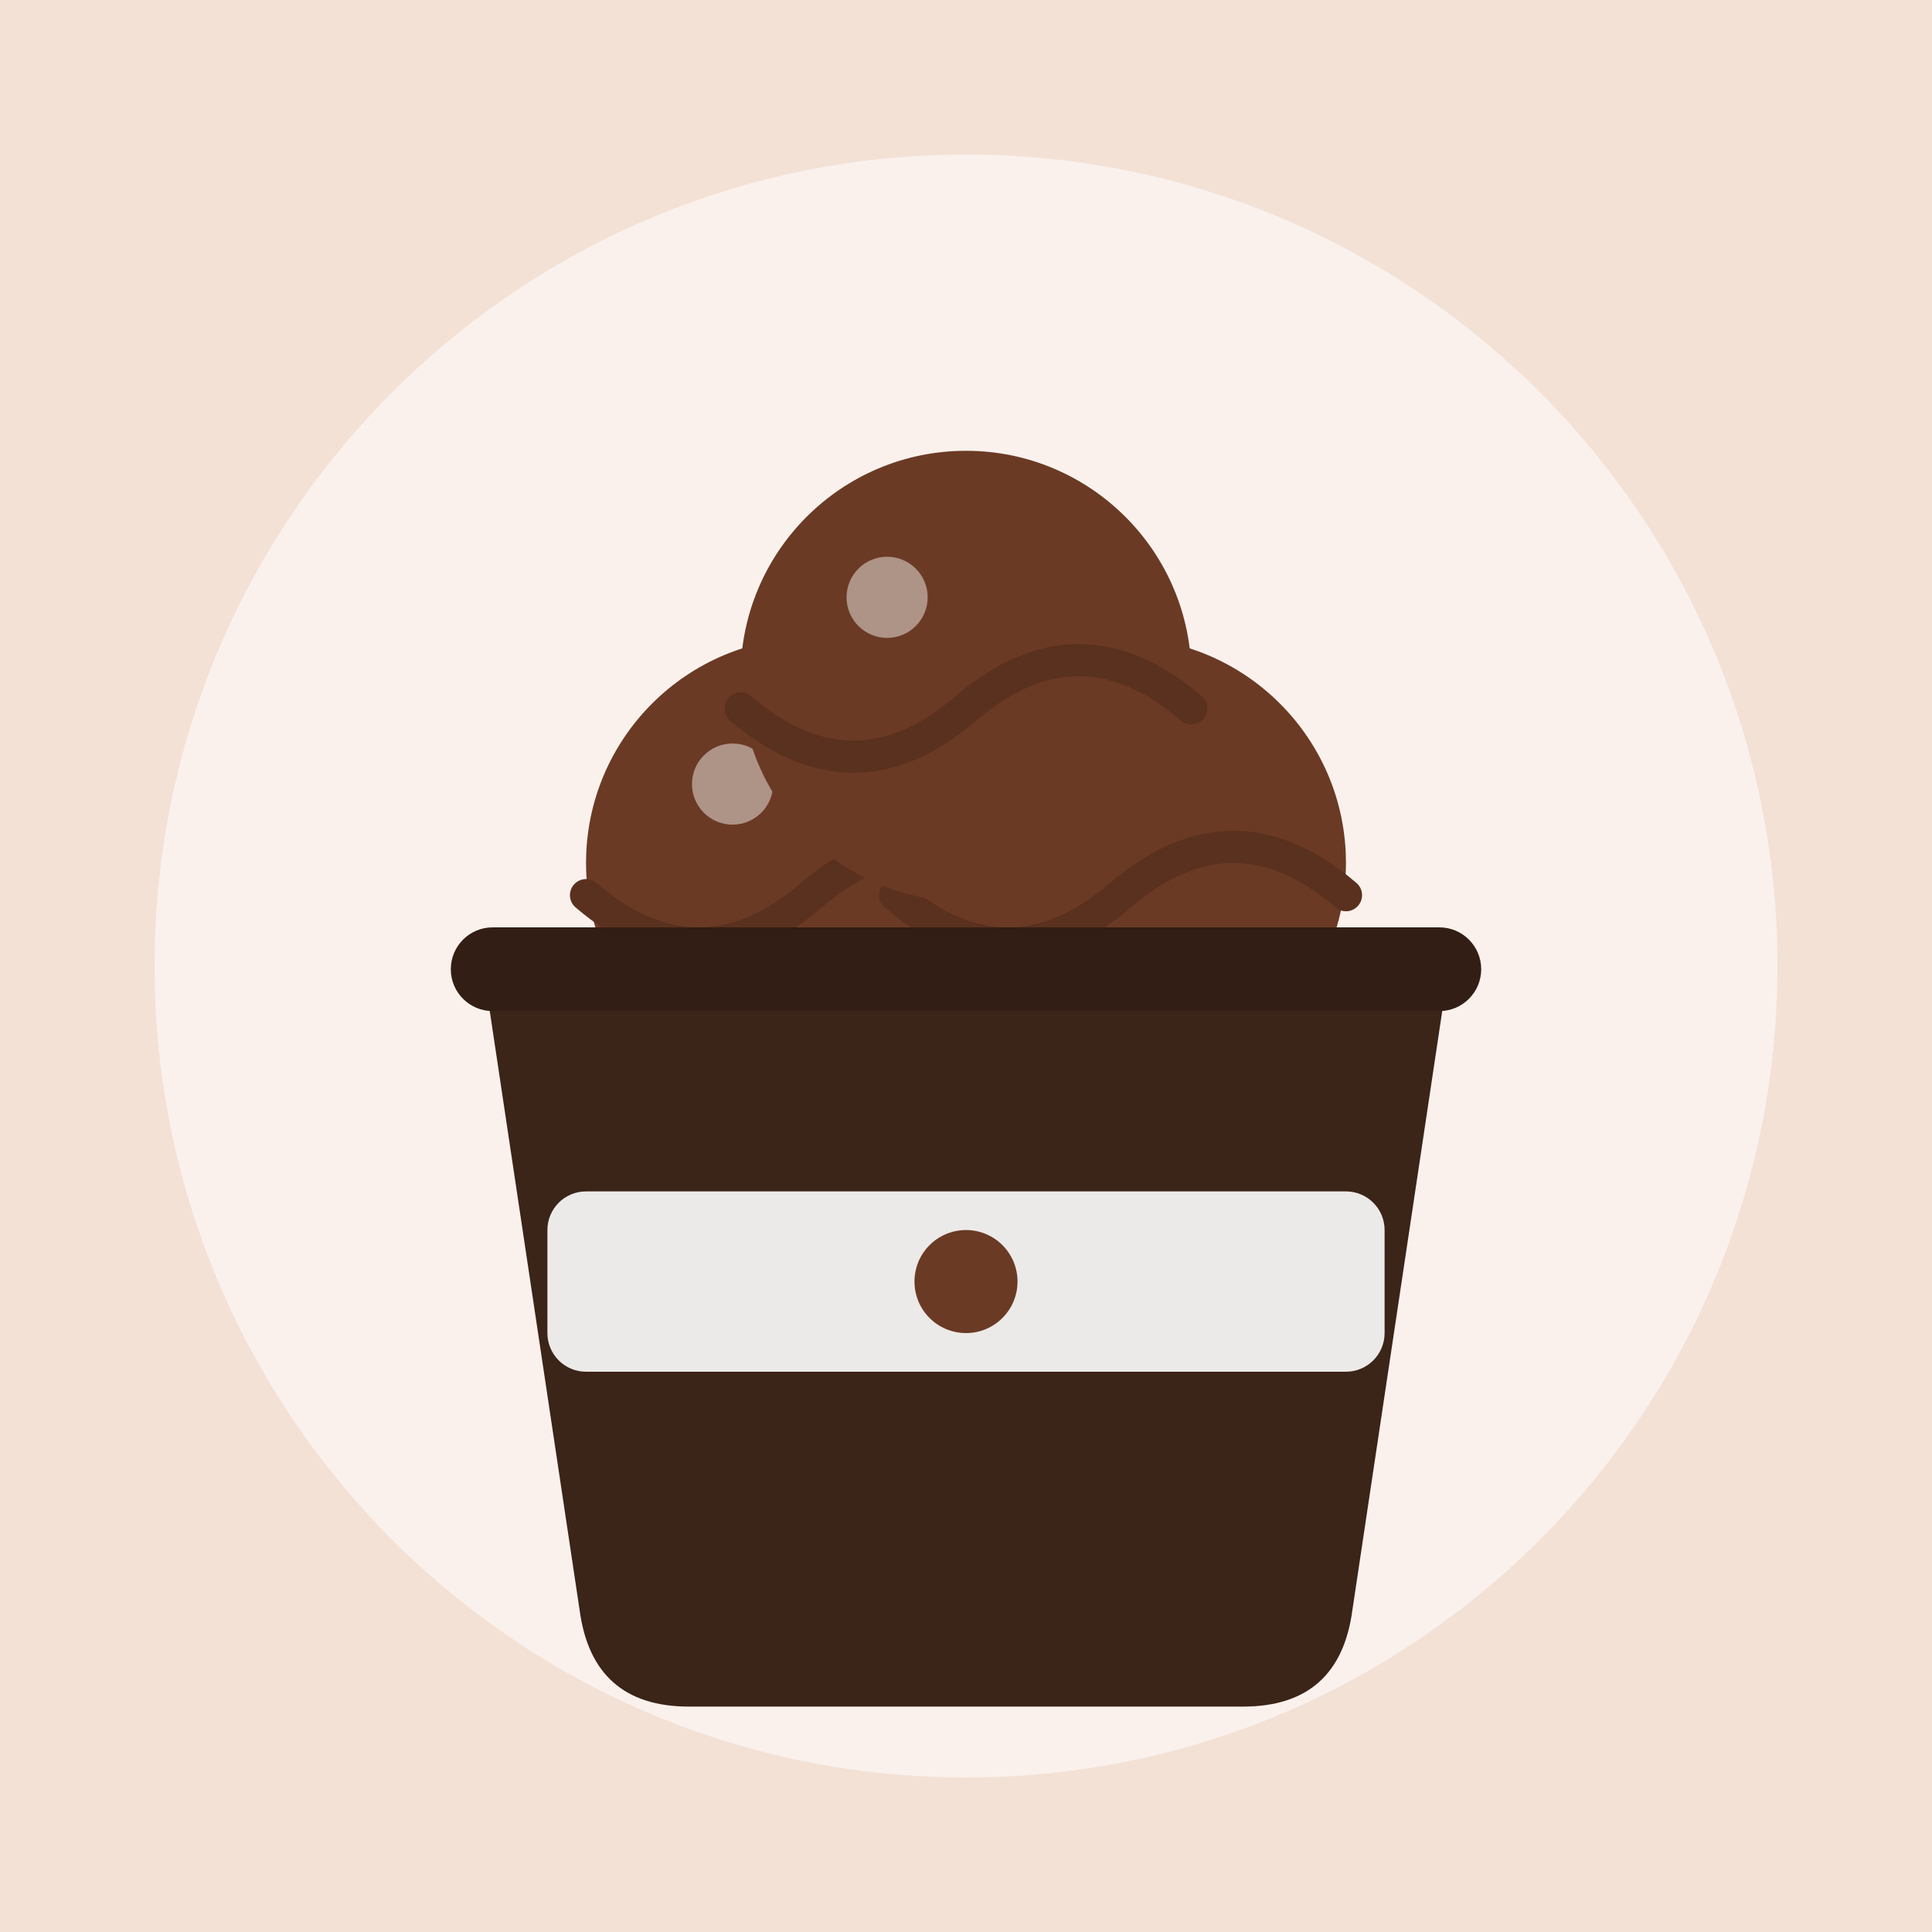
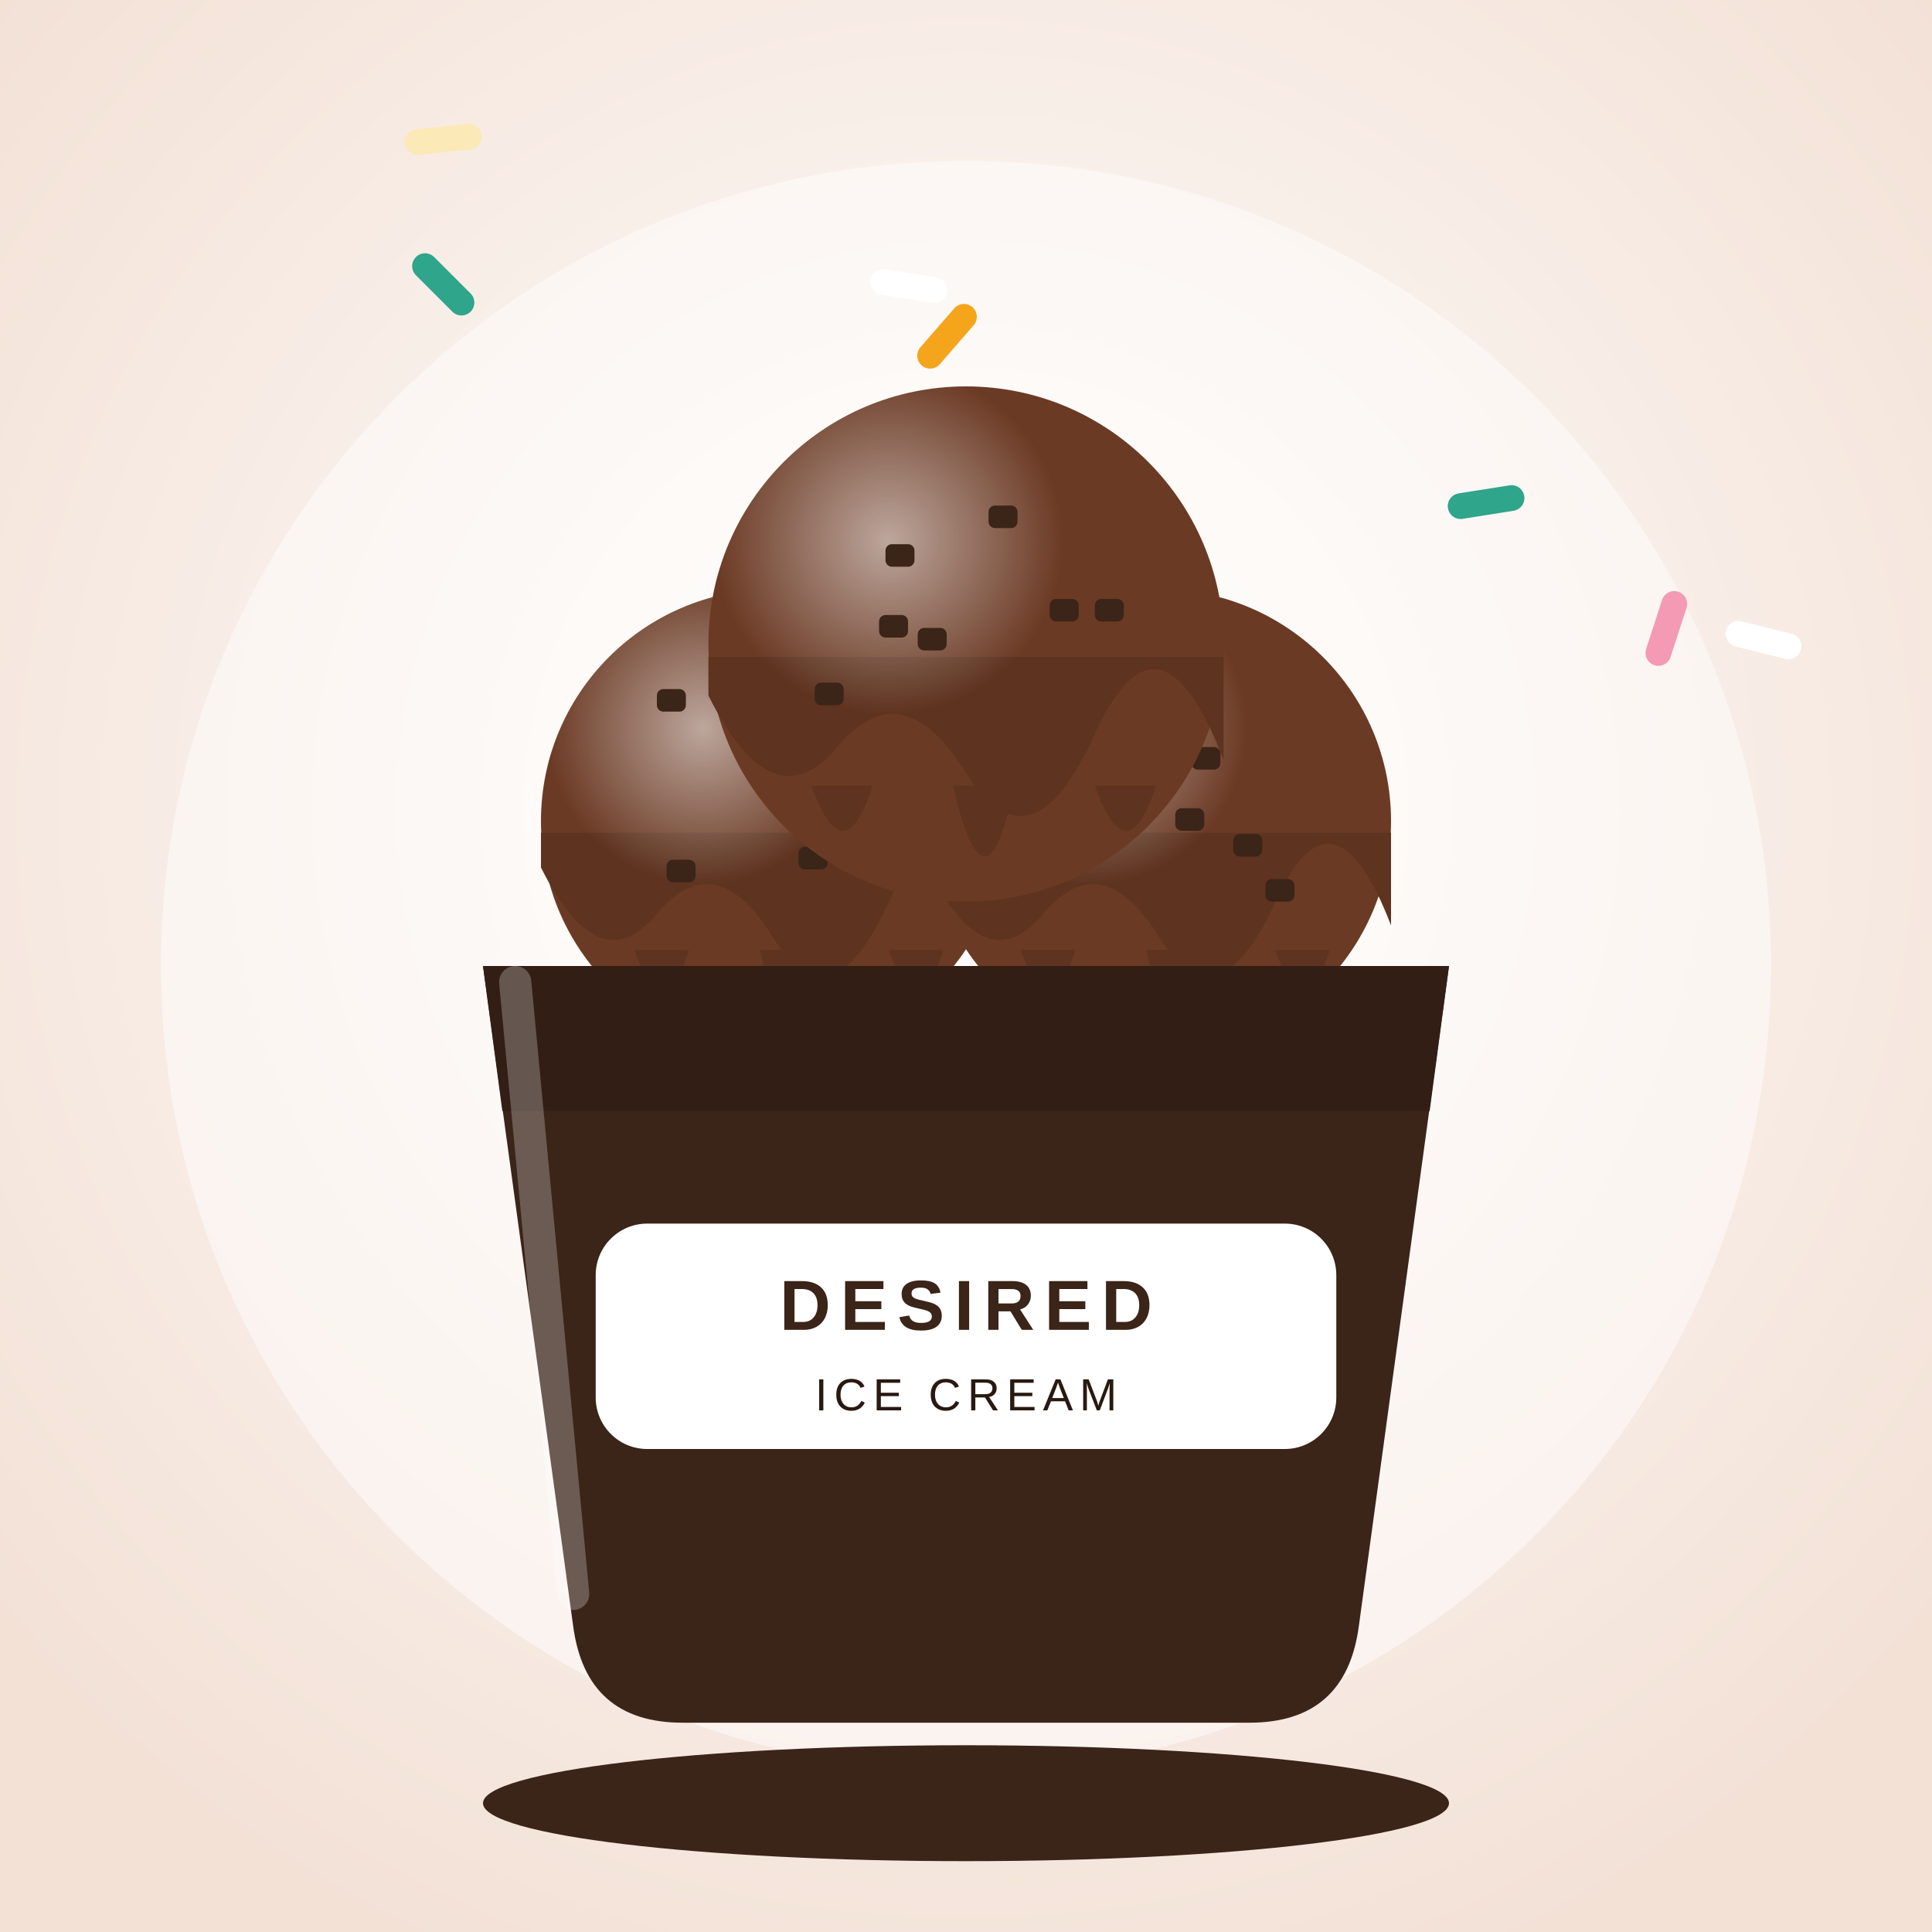
<svg xmlns="http://www.w3.org/2000/svg" viewBox="0 0 600 600" width="600" height="600">
-   <rect width="600" height="600" fill="#f3e1d6" />
-   <circle cx="300.0" cy="300.0" r="252.0" fill="#ffffff" opacity="0.55" />
-   <circle cx="252" cy="268" r="70" fill="#6b3a24" />
-   <path d="M182 278 q35.0 30 70 0 t70 0" fill="none" stroke="#5a311e" stroke-width="10" stroke-linecap="round" />
-   <circle cx="227.5" cy="243.5" r="12.6" fill="#ffffff" opacity="0.45" />
-   <circle cx="348" cy="268" r="70" fill="#6b3a24" />
-   <path d="M278 278 q35.0 30 70 0 t70 0" fill="none" stroke="#5a311e" stroke-width="10" stroke-linecap="round" />
-   <circle cx="323.5" cy="243.5" r="12.6" fill="#ffffff" opacity="0.45" />
-   <circle cx="300" cy="210" r="70" fill="#6b3a24" />
-   <path d="M230 220 q35.0 30 70 0 t70 0" fill="none" stroke="#5a311e" stroke-width="10" stroke-linecap="round" />
-   <circle cx="275.5" cy="185.5" r="12.6" fill="#ffffff" opacity="0.45" />
-   <path d="M150 300 h300 l-30 200 q-4 30 -34 30 h-172 q-30 0 -34 -30z" fill="#3b2418" />
-   <rect x="170" y="370" width="260" height="56" rx="12" fill="#ffffff" opacity="0.9" />
-   <circle cx="300" cy="398" r="16" fill="#6b3a24" />
-   <rect x="140" y="288" width="320" height="26" rx="13" fill="#321e14" />
+   <style>
+ .float{animation:float 4s ease-in-out infinite;transform-box:fill-box;transform-origin:center}
+ .shadow{animation:shadow 4s ease-in-out infinite;transform-box:fill-box;transform-origin:center}
+ .twinkle{animation:twinkle 2.6s ease-in-out infinite}
+ .fall{animation:fall 7s linear infinite}
+ .drip{animation:drip 3.2s ease-in-out infinite;transform-box:fill-box;transform-origin:top}
+ .glow{animation:glow 5s ease-in-out infinite}
+ @keyframes float{0%,100%{transform:translateY(0) rotate(0)}50%{transform:translateY(-14px) rotate(-1.5deg)}}
+ @keyframes shadow{0%,100%{transform:scale(1);opacity:.28}50%{transform:scale(.86);opacity:.18}}
+ @keyframes twinkle{0%,100%{opacity:.25}50%{opacity:1}}
+ @keyframes fall{0%{transform:translateY(-80px)}100%{transform:translateY(820px)}}
+ @keyframes drip{0%,100%{transform:scaleY(1)}50%{transform:scaleY(1.25)}}
+ @keyframes glow{0%,100%{opacity:.35}50%{opacity:.6}}
+ @media (prefers-reduced-motion:reduce){*{animation:none!important}}
+ </style>
+   <defs>
+     <radialGradient id="bg2" cx="50%" cy="42%" r="65%">
+       <stop offset="0" stop-color="#ffffff" />
+       <stop offset="1" stop-color="#f3e1d6" />
+     </radialGradient>
+     <radialGradient id="sh2" cx="35%" cy="30%" r="75%">
+       <stop offset="0" stop-color="#ffffff" stop-opacity=".55" />
+       <stop offset=".45" stop-color="#ffffff" stop-opacity="0" />
+     </radialGradient>
+     <linearGradient id="cone2" x1="0" y1="0" x2="1" y2="1">
+       <stop offset="0" stop-color="#f2c27a" />
+       <stop offset="1" stop-color="#c98a3e" />
+     </linearGradient>
+     <pattern id="waffle2" width="26" height="26" patternUnits="userSpaceOnUse" patternTransform="rotate(45)">
+       <rect width="26" height="26" fill="none" />
+       <path d="M0 0H26M0 0V26" stroke="#b27631" stroke-width="3" opacity=".55" />
+     </pattern>
+   </defs>
+   <rect width="600" height="600" fill="url(#bg2)" />
+   <circle cx="300" cy="300" r="250" fill="#ffffff" opacity=".45" class="glow" />
+   <g class="twinkle" style="animation-delay:0.2s">
+     <rect x="537" y="192" width="24" height="8" rx="4" fill="#ffffff" transform="rotate(14 537 192)" />
+   </g>
+   <g class="twinkle" style="animation-delay:0.7s">
+     <rect x="474" y="158" width="24" height="8" rx="4" fill="#2fa58b" transform="rotate(171 474 158)" />
+   </g>
+   <g class="twinkle" style="animation-delay:2.6s">
+     <rect x="150" y="46" width="24" height="8" rx="4" fill="#fbe9b7" transform="rotate(174 150 46)" />
+   </g>
+   <g class="twinkle" style="animation-delay:1.4s">
+     <rect x="372" y="169" width="24" height="8" rx="4" fill="#2fa58b" transform="rotate(130 372 169)" />
+   </g>
+   <g class="twinkle" style="animation-delay:0.9s">
+     <rect x="271" y="83" width="24" height="8" rx="4" fill="#ffffff" transform="rotate(9 271 83)" />
+   </g>
+   <g class="twinkle" style="animation-delay:0.4s">
+     <rect x="525" y="185" width="24" height="8" rx="4" fill="#f59ab5" transform="rotate(108 525 185)" />
+   </g>
+   <g class="twinkle" style="animation-delay:0.5s">
+     <rect x="132" y="77" width="24" height="8" rx="4" fill="#2fa58b" transform="rotate(45 132 77)" />
+   </g>
+   <g class="twinkle" style="animation-delay:1.5s">
+     <rect x="305" y="98" width="24" height="8" rx="4" fill="#f4a51c" transform="rotate(131 305 98)" />
+   </g>
+   <ellipse cx="300" cy="560" rx="150" ry="18" fill="#3b2418" class="shadow" />
+   <g class="float">
+     <circle cx="240" cy="255" r="72" fill="#6b3a24" />
+     <path d="M168 269.4 q18.0 36.0 36.0 14.4 t36.0 7.2 t36.0 -10.8 t36.0 7.2 V258.6 H168 Z" fill="#5e331f" />
+     <path class="drip" style="animation-delay:0.0s" d="M197 295 q9 25 17 0 Z" fill="#5e331f" />
+     <path class="drip" style="animation-delay:0.6s" d="M236 295 q9 40 17 0 Z" fill="#5e331f" />
+     <path class="drip" style="animation-delay:1.2s" d="M276 295 q9 25 17 0 Z" fill="#5e331f" />
+     <circle cx="240" cy="255" r="72" fill="url(#sh2)" />
+     <rect x="207" y="267" width="9" height="7" rx="2" fill="#3b2418" />
+     <rect x="257" y="228" width="9" height="7" rx="2" fill="#3b2418" />
+     <rect x="236" y="241" width="9" height="7" rx="2" fill="#3b2418" />
+     <rect x="248" y="263" width="9" height="7" rx="2" fill="#3b2418" />
+     <rect x="204" y="214" width="9" height="7" rx="2" fill="#3b2418" />
+     <rect x="263" y="240" width="9" height="7" rx="2" fill="#3b2418" />
+     <rect x="257" y="212" width="9" height="7" rx="2" fill="#3b2418" />
+     <circle cx="360" cy="255" r="72" fill="#6b3a24" />
+     <path d="M288 269.4 q18.0 36.0 36.0 14.4 t36.0 7.2 t36.0 -10.8 t36.0 7.2 V258.6 H288 Z" fill="#5e331f" />
+     <path class="drip" style="animation-delay:0.0s" d="M317 295 q9 25 17 0 Z" fill="#5e331f" />
+     <path class="drip" style="animation-delay:0.6s" d="M356 295 q9 40 17 0 Z" fill="#5e331f" />
+     <path class="drip" style="animation-delay:1.2s" d="M396 295 q9 25 17 0 Z" fill="#5e331f" />
+     <circle cx="360" cy="255" r="72" fill="url(#sh2)" />
+     <rect x="393" y="273" width="9" height="7" rx="2" fill="#3b2418" />
+     <rect x="321" y="217" width="9" height="7" rx="2" fill="#3b2418" />
+     <rect x="383" y="259" width="9" height="7" rx="2" fill="#3b2418" />
+     <rect x="370" y="232" width="9" height="7" rx="2" fill="#3b2418" />
+     <rect x="365" y="251" width="9" height="7" rx="2" fill="#3b2418" />
+     <rect x="363" y="222" width="9" height="7" rx="2" fill="#3b2418" />
+     <rect x="351" y="237" width="9" height="7" rx="2" fill="#3b2418" />
+     <circle cx="300" cy="200" r="80" fill="#6b3a24" />
+     <path d="M220 216.0 q20.0 40.0 40.0 16.0 t40.0 8.0 t40.0 -12.0 t40.0 8.0 V204.0 H220 Z" fill="#5e331f" />
+     <path class="drip" style="animation-delay:0.0s" d="M252 244 q10 28 19 0 Z" fill="#5e331f" />
+     <path class="drip" style="animation-delay:0.6s" d="M296 244 q10 44 19 0 Z" fill="#5e331f" />
+     <path class="drip" style="animation-delay:1.2s" d="M340 244 q10 28 19 0 Z" fill="#5e331f" />
+     <circle cx="300" cy="200" r="80" fill="url(#sh2)" />
+     <rect x="273" y="191" width="9" height="7" rx="2" fill="#3b2418" />
+     <rect x="285" y="195" width="9" height="7" rx="2" fill="#3b2418" />
+     <rect x="307" y="157" width="9" height="7" rx="2" fill="#3b2418" />
+     <rect x="253" y="212" width="9" height="7" rx="2" fill="#3b2418" />
+     <rect x="275" y="169" width="9" height="7" rx="2" fill="#3b2418" />
+     <rect x="340" y="186" width="9" height="7" rx="2" fill="#3b2418" />
+     <rect x="326" y="186" width="9" height="7" rx="2" fill="#3b2418" />
+     <path d="M150 300 h300 l-28 205 q-4 30 -34 30 h-176 q-30 0 -34 -30z" fill="#3b2418" />
+     <path d="M150 300 h300 l-6 45 h-288z" fill="#321e14" />
+     <rect x="185" y="380" width="230" height="70" rx="16" fill="#ffffff" />
+     <text x="300" y="413" text-anchor="middle" font-family="Arial" font-weight="700" font-size="22" fill="#3b2418" letter-spacing="3">DESIRED</text>
+     <text x="300" y="438" text-anchor="middle" font-family="Arial" font-size="14" fill="#291910" letter-spacing="2">ICE CREAM</text>
+     <path d="M160 305 l18 190" stroke="#ffffff" stroke-width="10" opacity=".25" stroke-linecap="round" />
+   </g>
</svg>
